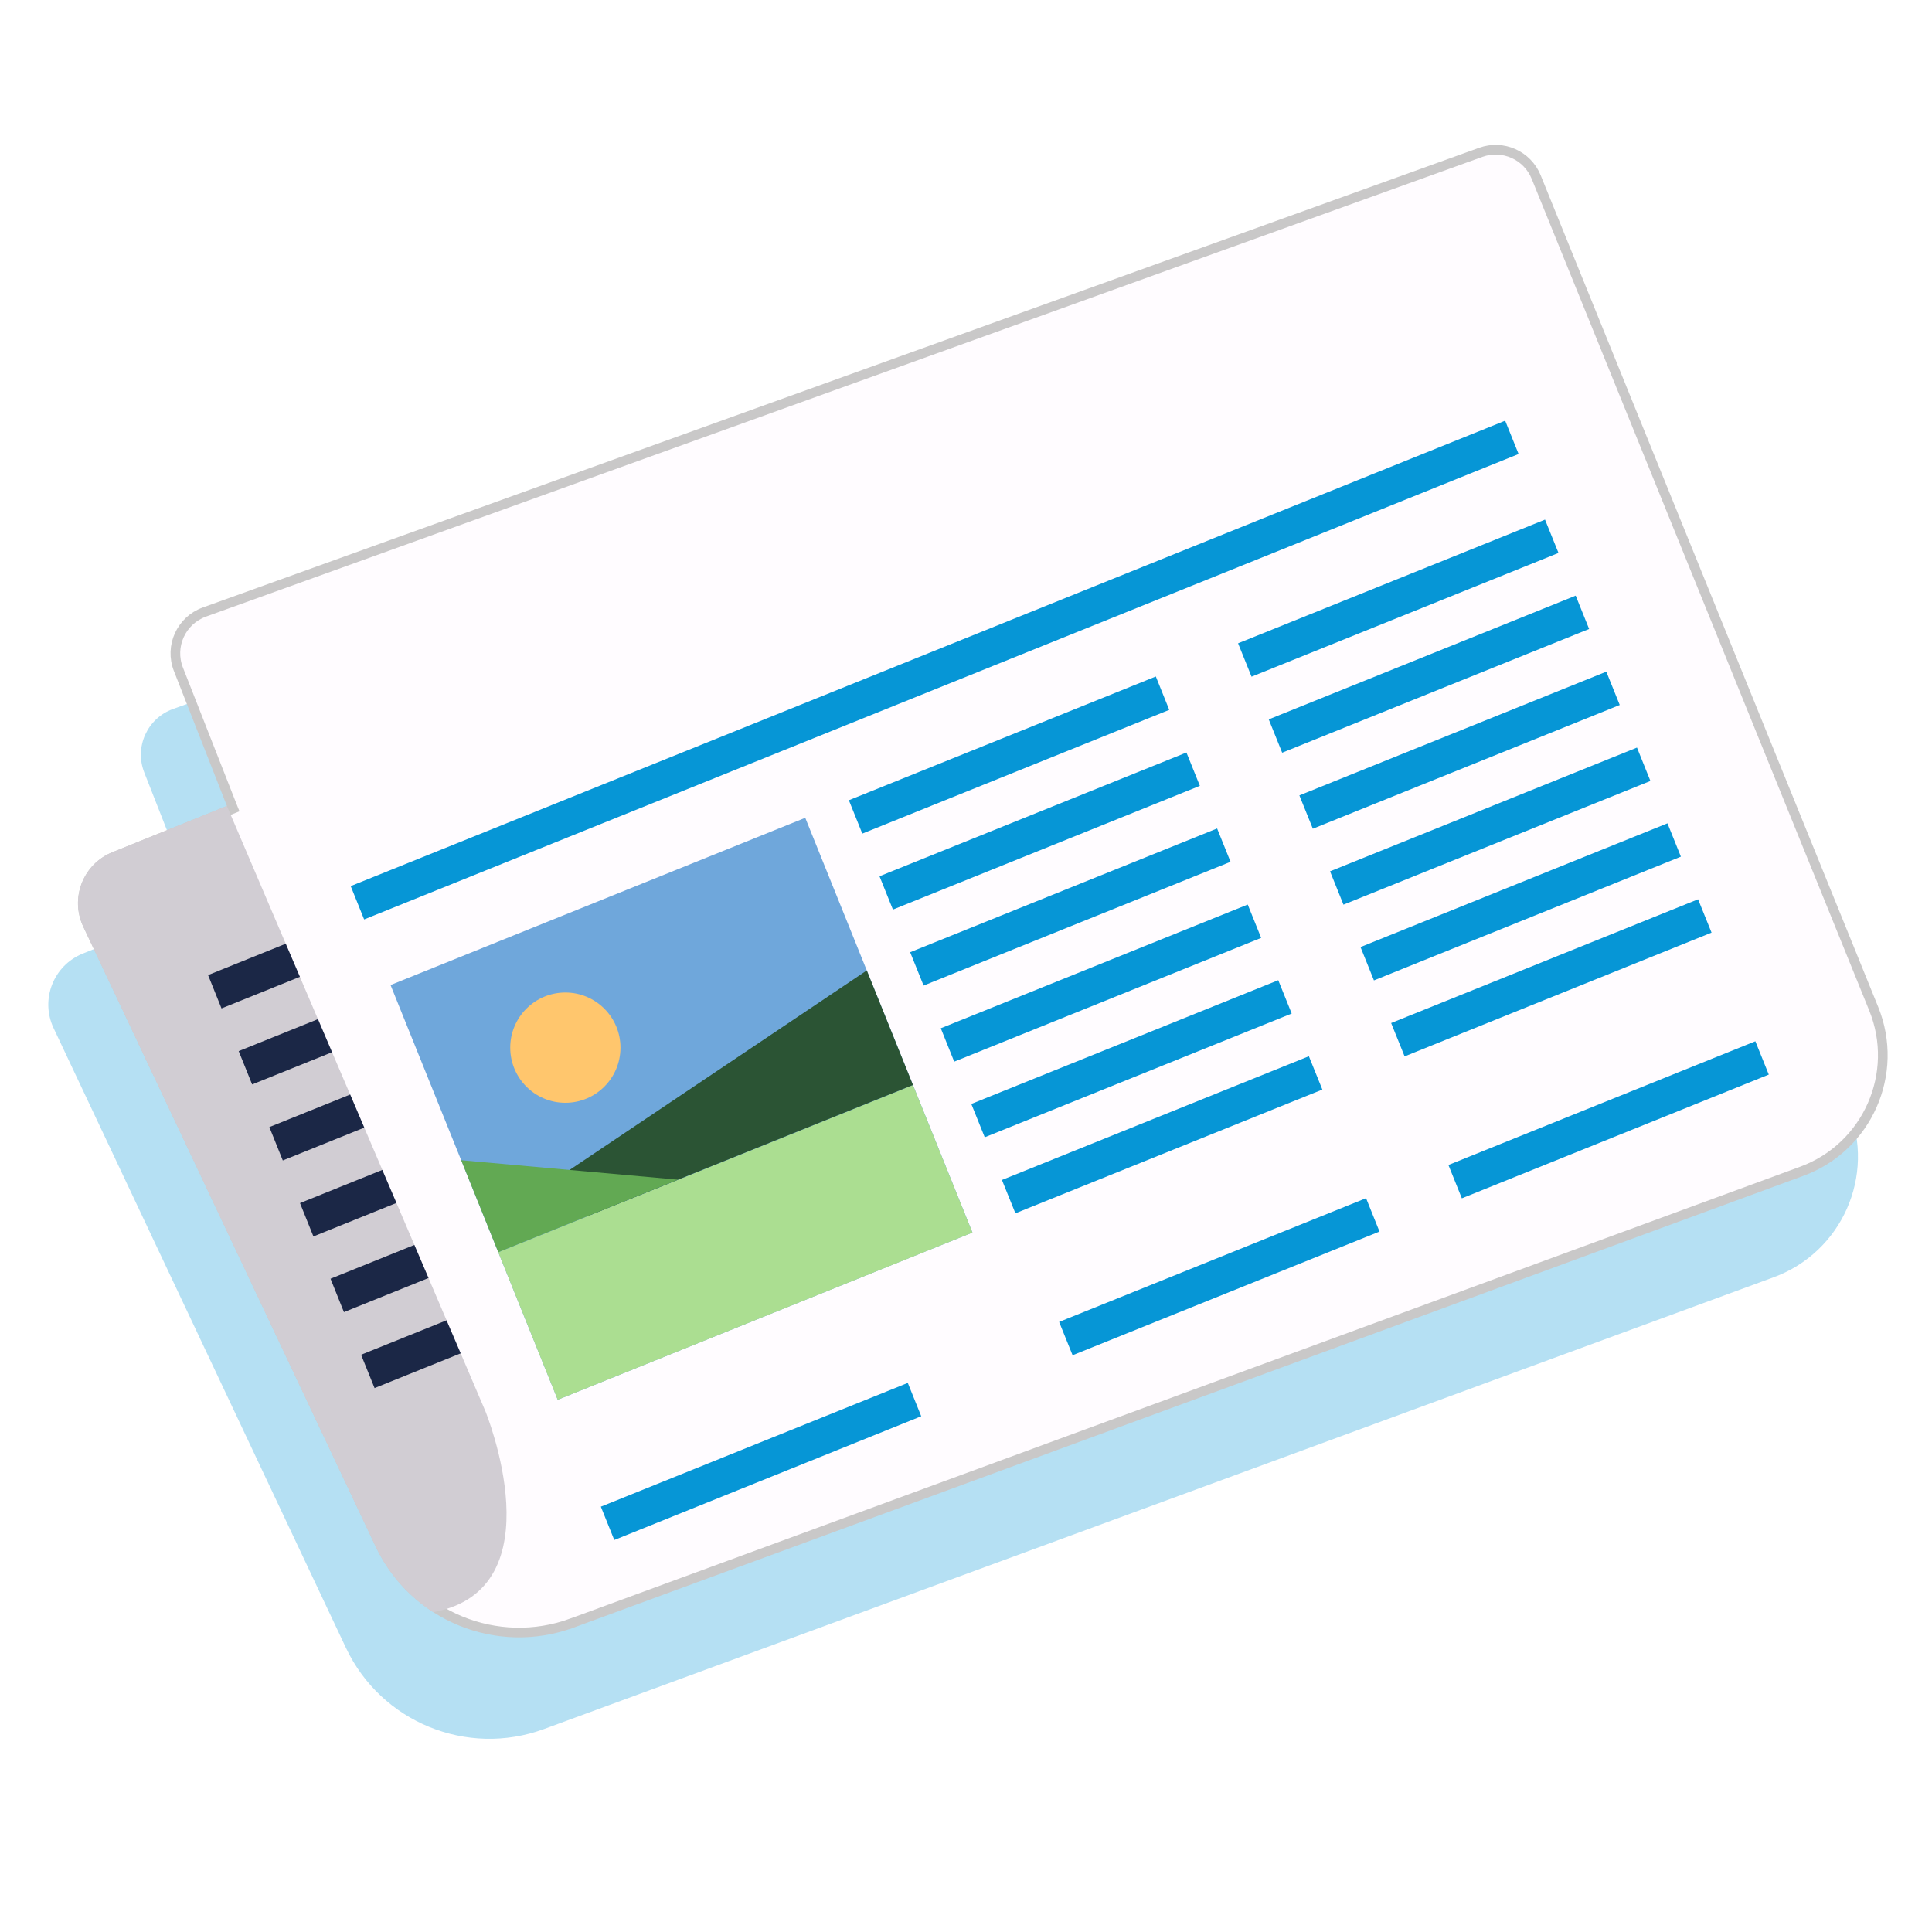
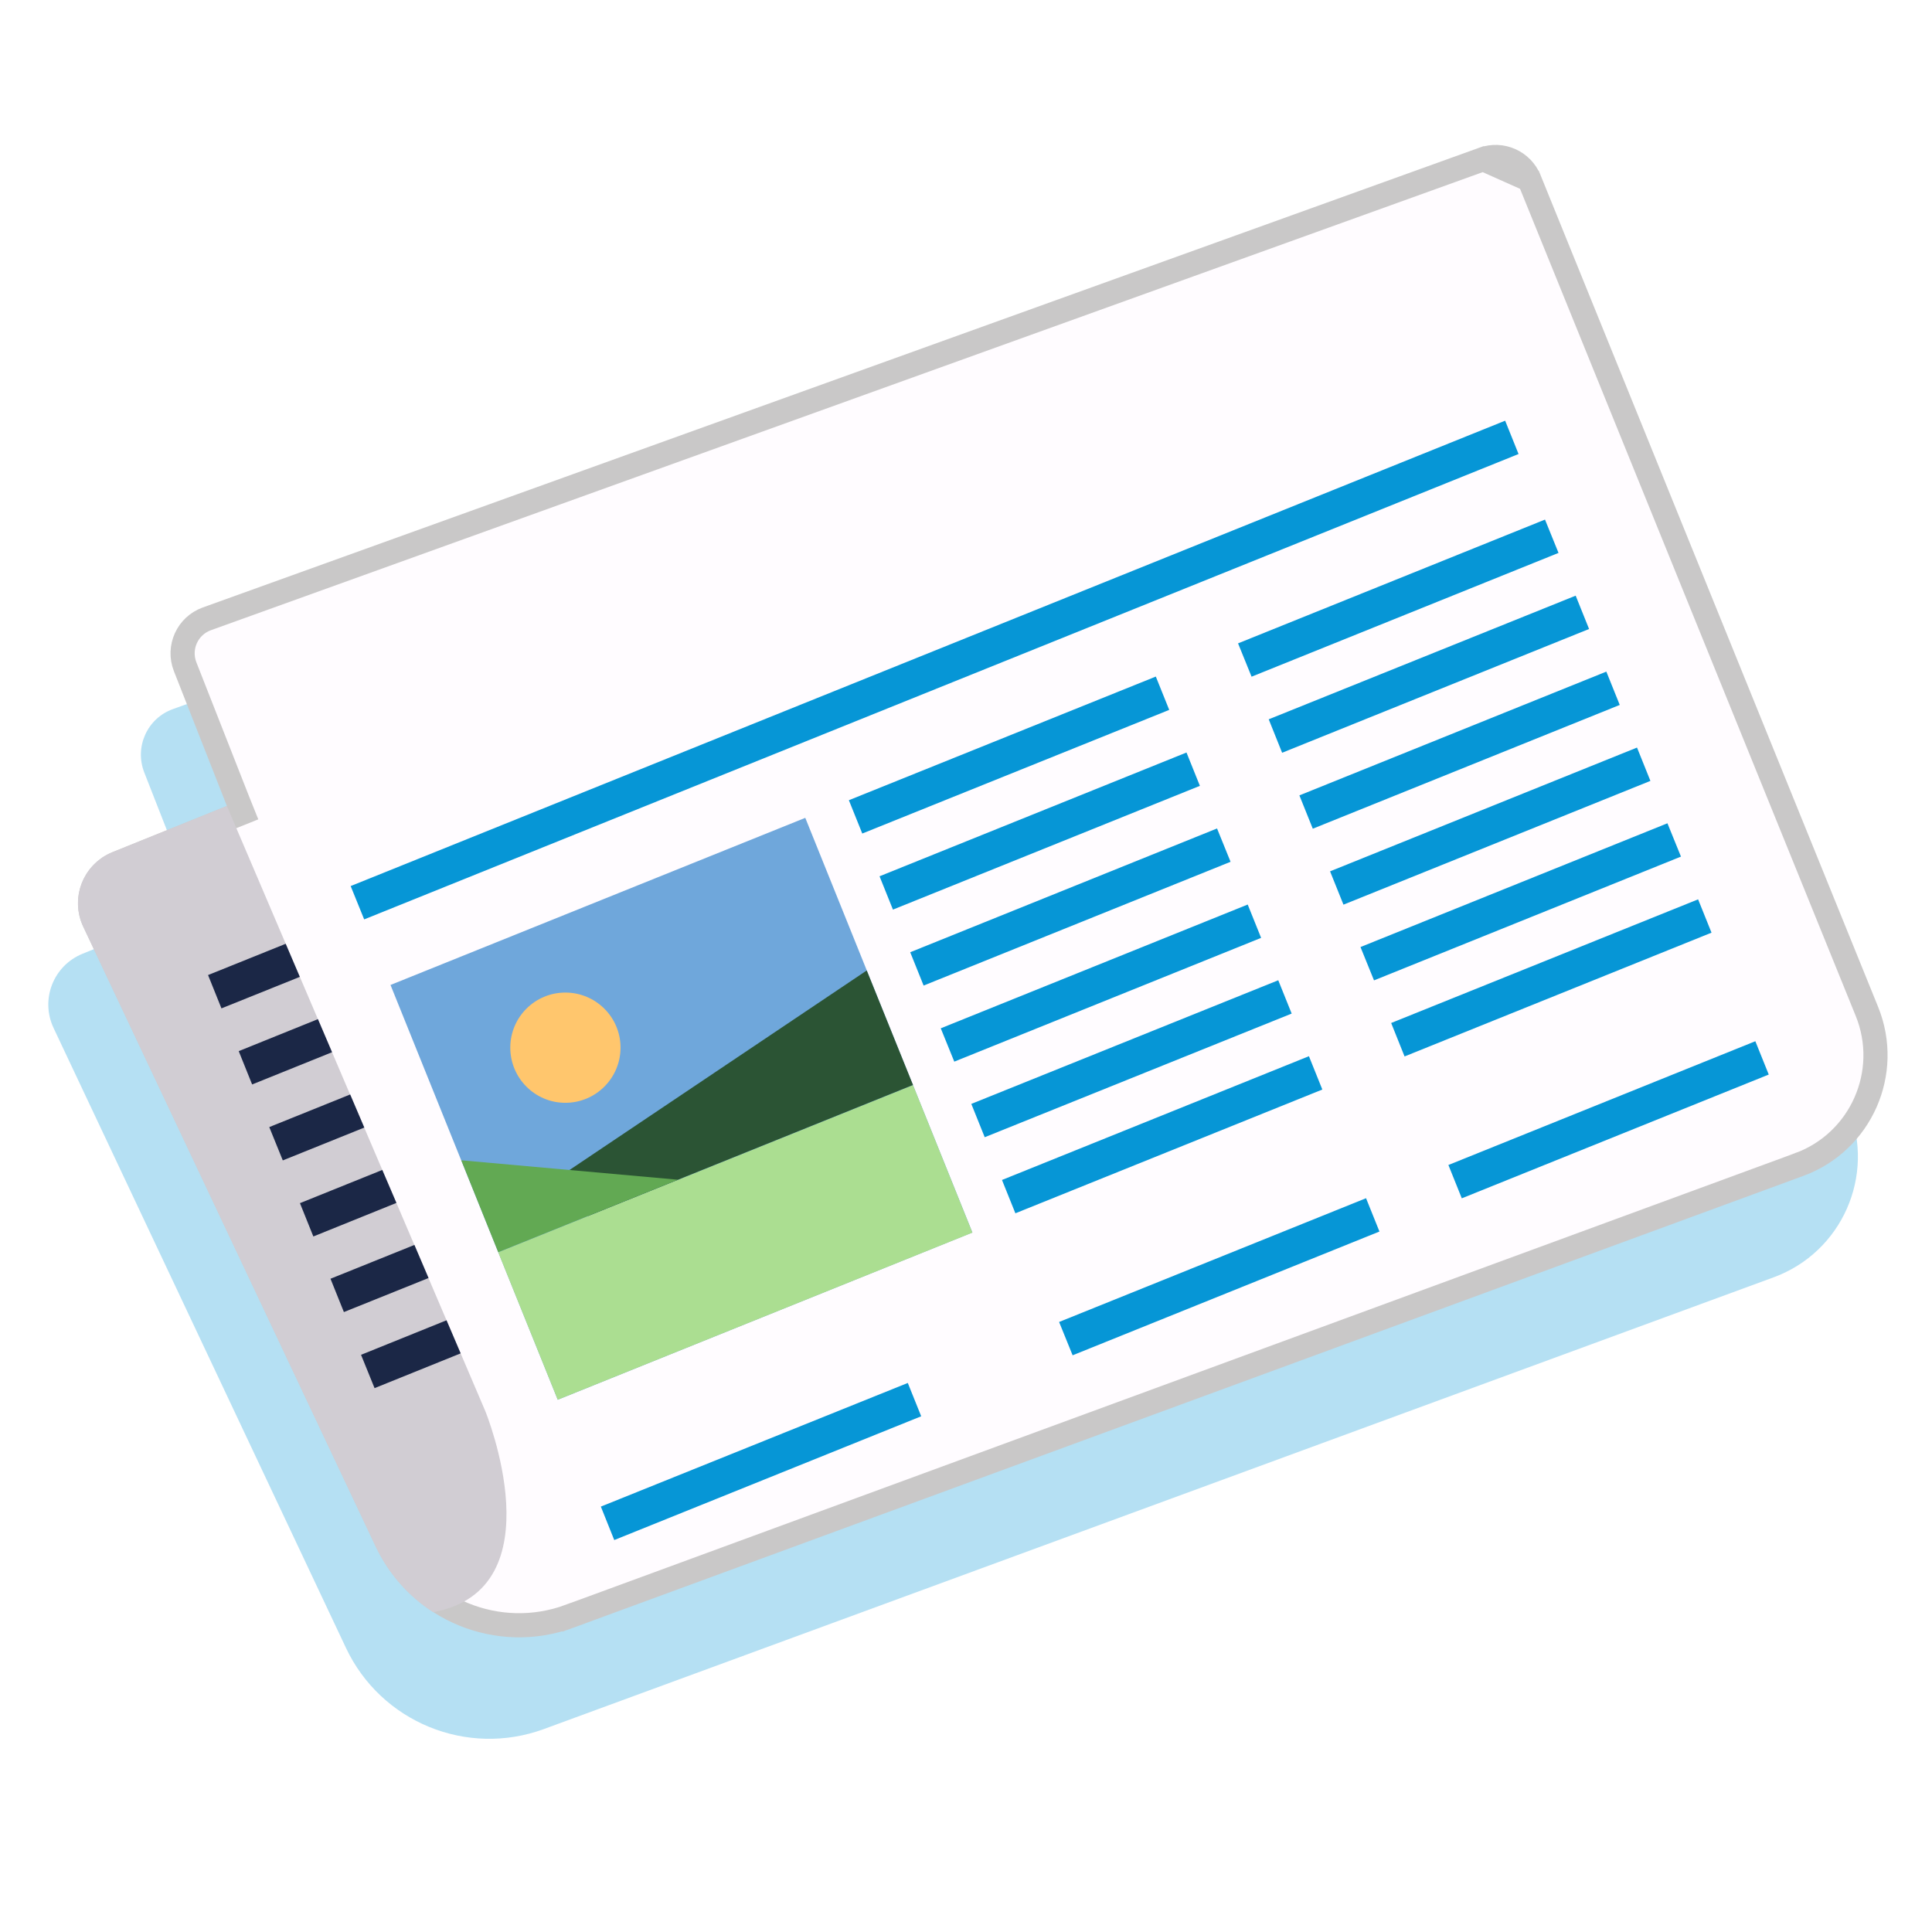
- <svg xmlns="http://www.w3.org/2000/svg" width="40" height="40" viewBox="0 0 40 40" fill="none">
-   <path d="M3.582 14.679L30.009 5.16C30.518 4.977 31.08 5.228 31.283 5.728L38.271 22.947C38.837 24.34 38.135 25.925 36.723 26.444L11.263 35.798C9.668 36.384 7.889 35.655 7.163 34.118L1.109 21.285C0.83 20.694 1.106 19.989 1.712 19.744L4.084 18.787L2.987 15.994C2.779 15.466 3.049 14.871 3.582 14.679Z" fill="#B5E0F3" />
-   <path d="M1.814 19.142L1.814 19.142C1.56 18.603 1.811 17.96 2.364 17.737L2.364 17.737L4.736 16.779L4.828 16.742L4.791 16.65L3.694 13.857C3.507 13.382 3.75 12.846 4.231 12.672L30.658 3.154C30.658 3.154 30.658 3.154 30.658 3.154C31.116 2.989 31.622 3.215 31.805 3.666L38.793 20.884C39.337 22.225 38.662 23.751 37.304 24.25L11.843 33.604L11.878 33.698L11.843 33.604C10.296 34.172 8.571 33.465 7.868 31.975L1.814 19.142Z" fill="#FFFCFF" stroke="#C9C8C8" stroke-width="0.2" />
-   <path d="M4.698 16.687L2.327 17.645C1.72 17.889 1.445 18.594 1.724 19.185L7.778 32.018C8.049 32.593 8.468 33.054 8.969 33.377C11.561 32.908 10.049 29.216 10.049 29.216L4.698 16.687Z" fill="#D1CDD3" />
-   <path d="M16.672 16.932L8.086 20.394L11.547 28.98L20.133 25.518L16.672 16.932Z" fill="#6FA7DB" />
-   <path d="M18.902 22.465L10.316 25.927L11.547 28.98L20.133 25.519L18.902 22.465Z" fill="#ABDE91" />
-   <path d="M11.793 24.222L17.946 20.092L18.902 22.463L12.177 25.174L11.793 24.222Z" fill="#2B5434" />
-   <path d="M14.038 24.424L9.549 24.021L10.316 25.925L14.038 24.424Z" fill="#62A953" />
-   <path d="M11.705 22.832C12.335 22.832 12.846 22.321 12.846 21.69C12.846 21.06 12.335 20.549 11.705 20.549C11.075 20.549 10.564 21.06 10.564 21.69C10.564 22.321 11.075 22.832 11.705 22.832Z" fill="#FFC66D" />
-   <path d="M23.93 14.006L17.575 16.568L17.853 17.259L24.208 14.697L23.93 14.006Z" fill="#0696D6" />
-   <path d="M24.564 15.58L18.209 18.142L18.487 18.832L24.842 16.27L24.564 15.58Z" fill="#0696D6" />
-   <path d="M25.199 17.153L18.844 19.715L19.122 20.405L25.477 17.843L25.199 17.153Z" fill="#0696D6" />
-   <path d="M25.833 18.728L19.478 21.289L19.756 21.98L26.111 19.418L25.833 18.728Z" fill="#0696D6" />
-   <path d="M26.465 20.294L20.11 22.856L20.388 23.546L26.743 20.984L26.465 20.294Z" fill="#0696D6" />
-   <path d="M27.099 21.868L20.744 24.43L21.023 25.12L27.378 22.558L27.099 21.868Z" fill="#0696D6" />
-   <path d="M31.988 10.758L25.633 13.319L25.912 14.01L32.267 11.448L31.988 10.758Z" fill="#0696D6" />
-   <path d="M32.623 12.332L26.268 14.894L26.546 15.584L32.901 13.022L32.623 12.332Z" fill="#0696D6" />
-   <path d="M33.257 13.906L26.902 16.468L27.181 17.158L33.535 14.596L33.257 13.906Z" fill="#0696D6" />
-   <path d="M33.892 15.478L27.537 18.04L27.815 18.73L34.17 16.169L33.892 15.478Z" fill="#0696D6" />
-   <path d="M34.523 17.046L28.168 19.608L28.446 20.298L34.801 17.736L34.523 17.046Z" fill="#0696D6" />
-   <path d="M35.157 18.619L28.802 21.181L29.081 21.871L35.436 19.309L35.157 18.619Z" fill="#0696D6" />
-   <path d="M28.283 24.807L21.928 27.369L22.207 28.059L28.561 25.498L28.283 24.807Z" fill="#0696D6" />
-   <path d="M18.795 28.632L12.44 31.194L12.718 31.884L19.073 29.322L18.795 28.632Z" fill="#0696D6" />
-   <path d="M31.163 8.71L7.261 18.346L7.539 19.036L31.441 9.4L31.163 8.71Z" fill="#0696D6" />
-   <path d="M36.343 21.558L29.988 24.12L30.266 24.81L36.621 22.248L36.343 21.558Z" fill="#0696D6" />
-   <path d="M6.489 25.599L8.208 24.906L7.915 24.222L6.211 24.909L6.489 25.599Z" fill="#1B2746" />
-   <path d="M7.121 27.166L8.872 26.46L8.579 25.775L6.843 26.475L7.121 27.166Z" fill="#1B2746" />
-   <path d="M5.855 24.026L7.542 23.346L7.25 22.661L5.577 23.335L5.855 24.026Z" fill="#1B2746" />
-   <path d="M4.586 20.878L6.209 20.224L5.916 19.539L4.308 20.188L4.586 20.878Z" fill="#1B2746" />
-   <path d="M9.245 27.336L7.476 28.049L7.755 28.739L9.538 28.02L9.245 27.336Z" fill="#1B2746" />
-   <path d="M5.22 22.452L6.875 21.785L6.583 21.1L4.942 21.762L5.22 22.452Z" fill="#1B2746" />
+ <svg xmlns="http://www.w3.org/2000/svg" width="16" height="16" viewBox="0 0 16 16" fill="none">
+   <path d="M1.433 5.872L12.004 2.064C12.207 1.991 12.432 2.091 12.513 2.291L15.308 9.179C15.534 9.736 15.254 10.37 14.689 10.578L4.505 14.319C3.867 14.554 3.155 14.262 2.865 13.647L0.444 8.514C0.332 8.277 0.442 7.996 0.685 7.898L1.633 7.515L1.195 6.398C1.112 6.186 1.219 5.948 1.433 5.872Z" fill="#B5E0F3" />
+   <path d="M12.666 1.489L12.666 1.489C12.605 1.338 12.436 1.263 12.283 1.318L12.666 1.489ZM12.666 1.489L15.461 8.376C15.666 8.881 15.412 9.456 14.901 9.644L14.933 9.731L14.901 9.644L4.717 13.385L4.751 13.479L4.717 13.385C4.127 13.602 3.47 13.332 3.202 12.764L0.78 7.631L0.78 7.631C0.693 7.447 0.779 7.227 0.968 7.15L0.968 7.15L1.917 6.767L2.009 6.73L1.972 6.638L1.533 5.521C1.533 5.521 1.533 5.521 1.533 5.521C1.471 5.362 1.552 5.183 1.713 5.125C1.713 5.125 1.713 5.125 1.713 5.125L12.283 1.318L12.666 1.489Z" fill="#FFFCFF" stroke="#C9C8C8" stroke-width="0.2" />
+   <path d="M1.879 6.675L0.931 7.058C0.688 7.156 0.578 7.438 0.689 7.674L3.111 12.807C3.22 13.037 3.387 13.222 3.587 13.351C4.624 13.163 4.019 11.686 4.019 11.686L1.879 6.675Z" fill="#D1CDD3" />
+   <path d="M6.669 6.773L3.234 8.157L4.619 11.592L8.053 10.207L6.669 6.773Z" fill="#6FA7DB" />
+   <path d="M7.561 8.986L4.126 10.371L4.619 11.592L8.053 10.208L7.561 8.986Z" fill="#ABDE91" />
+   <path d="M4.717 9.689L7.178 8.037L7.561 8.985L4.871 10.07L4.717 9.689Z" fill="#2B5434" />
+   <path d="M5.615 9.77L3.82 9.609L4.126 10.37L5.615 9.77Z" fill="#62A953" />
+   <path d="M4.682 9.133C4.934 9.133 5.139 8.928 5.139 8.676C5.139 8.424 4.934 8.22 4.682 8.22C4.43 8.22 4.226 8.424 4.226 8.676C4.226 8.928 4.43 9.133 4.682 9.133Z" fill="#FFC66D" />
+   <path d="M9.572 5.603L7.03 6.627L7.141 6.903L9.683 5.879L9.572 5.603Z" fill="#0696D6" />
+   <path d="M9.826 6.232L7.284 7.257L7.395 7.533L9.937 6.508L9.826 6.232Z" fill="#0696D6" />
+   <path d="M10.079 6.861L7.538 7.886L7.649 8.162L10.191 7.137L10.079 6.861Z" fill="#0696D6" />
+   <path d="M10.333 7.491L7.791 8.516L7.903 8.792L10.444 7.767L10.333 7.491Z" fill="#0696D6" />
+   <path d="M10.586 8.118L8.044 9.142L8.155 9.418L10.697 8.394L10.586 8.118Z" fill="#0696D6" />
+   <path d="M10.84 8.747L8.298 9.772L8.409 10.048L10.951 9.023L10.84 8.747Z" fill="#0696D6" />
+   <path d="M12.795 4.303L10.253 5.328L10.365 5.604L12.907 4.579L12.795 4.303Z" fill="#0696D6" />
+   <path d="M13.049 4.933L10.507 5.957L10.618 6.234L13.16 5.209L13.049 4.933Z" fill="#0696D6" />
+   <path d="M13.303 5.562L10.761 6.587L10.872 6.863L13.414 5.838L13.303 5.562Z" fill="#0696D6" />
+   <path d="M13.557 6.191L11.015 7.216L11.126 7.492L13.668 6.467L13.557 6.191Z" fill="#0696D6" />
+   <path d="M13.809 6.818L11.267 7.843L11.379 8.119L13.921 7.094L13.809 6.818Z" fill="#0696D6" />
+   <path d="M14.063 7.448L11.521 8.472L11.632 8.749L14.174 7.724L14.063 7.448Z" fill="#0696D6" />
+   <path d="M11.313 9.923L8.771 10.948L8.883 11.224L11.424 10.199L11.313 9.923Z" fill="#0696D6" />
+   <path d="M7.518 11.453L4.976 12.477L5.087 12.754L7.629 11.729L7.518 11.453Z" fill="#0696D6" />
+   <path d="M12.465 3.484L2.904 7.338L3.016 7.614L12.576 3.76L12.465 3.484Z" fill="#0696D6" />
+   <path d="M14.537 8.623L11.995 9.648L12.106 9.924L14.648 8.899L14.537 8.623Z" fill="#0696D6" />
+   <path d="M2.595 10.24L3.283 9.962L3.166 9.689L2.484 9.964L2.595 10.24Z" fill="#1B2746" />
+   <path d="M2.848 10.866L3.549 10.584L3.432 10.31L2.737 10.59L2.848 10.866Z" fill="#1B2746" />
+   <path d="M2.342 9.61L3.017 9.338L2.9 9.064L2.23 9.334L2.342 9.61Z" fill="#1B2746" />
+   <path d="M1.834 8.351L2.483 8.09L2.366 7.816L1.723 8.075L1.834 8.351Z" fill="#1B2746" />
+   <path d="M3.698 10.934L2.99 11.22L3.102 11.496L3.815 11.208L3.698 10.934Z" fill="#1B2746" />
+   <path d="M2.088 8.981L2.75 8.714L2.633 8.44L1.977 8.705L2.088 8.981Z" fill="#1B2746" />
</svg>
